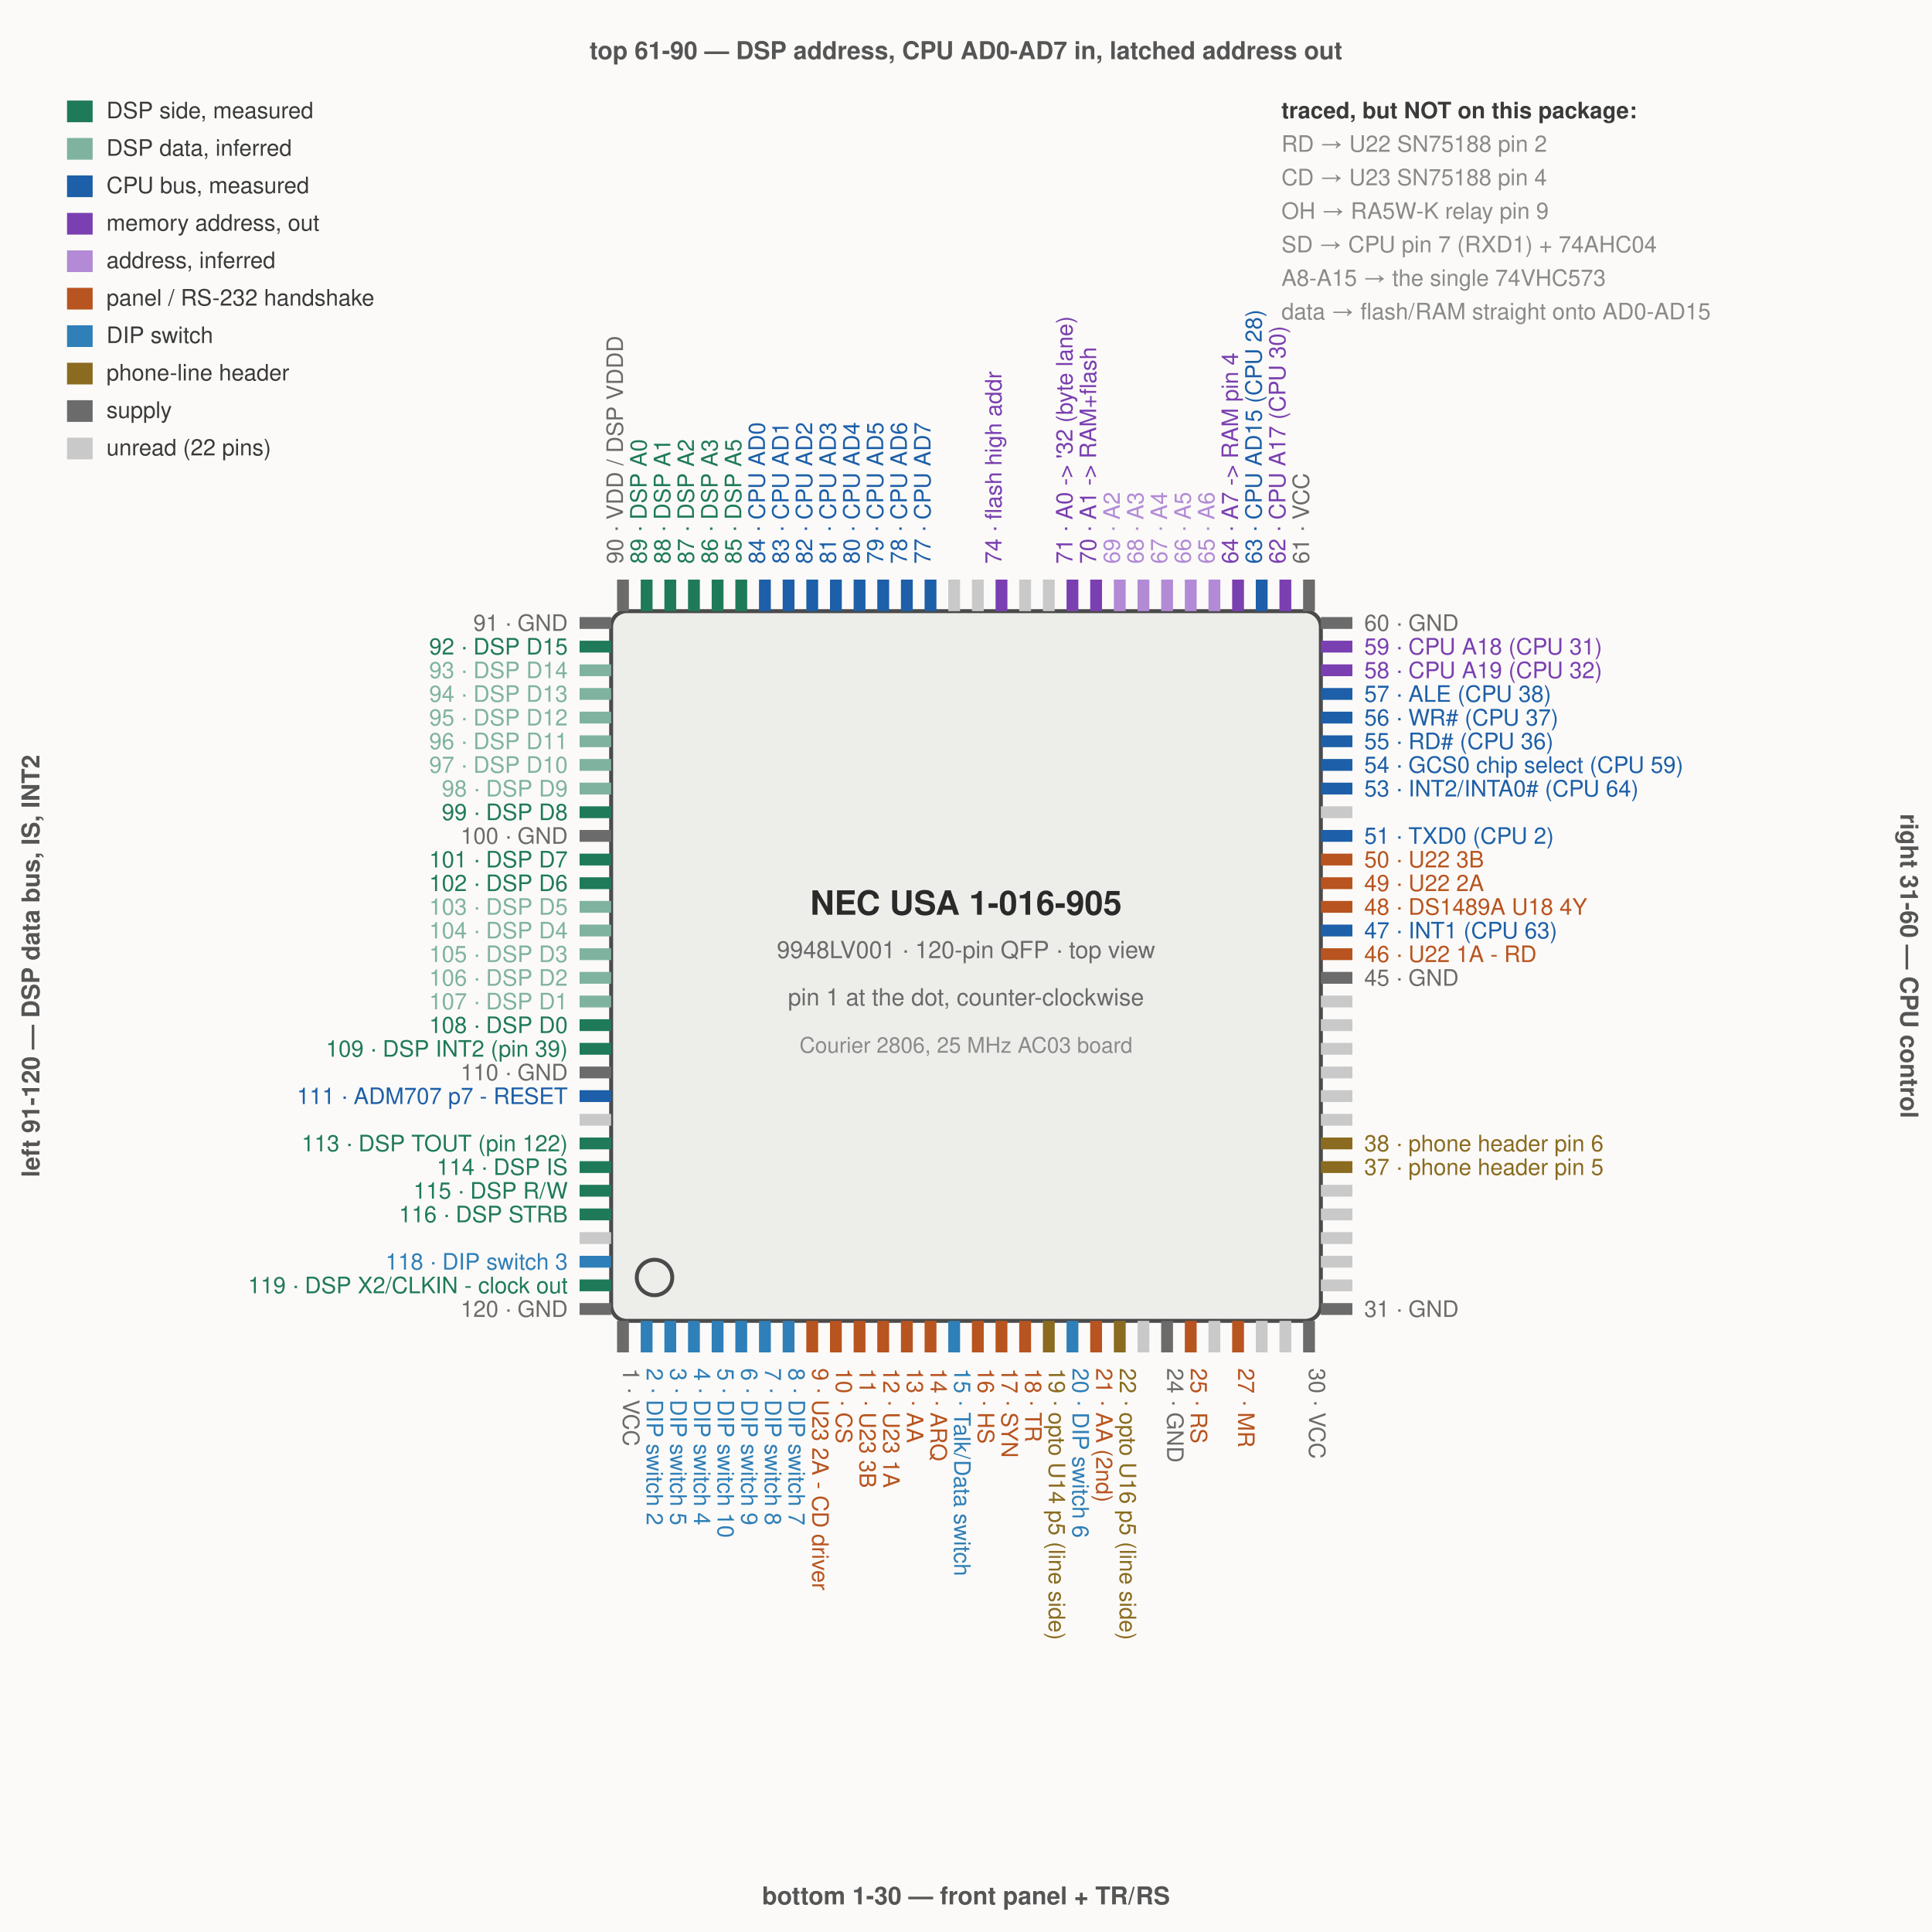
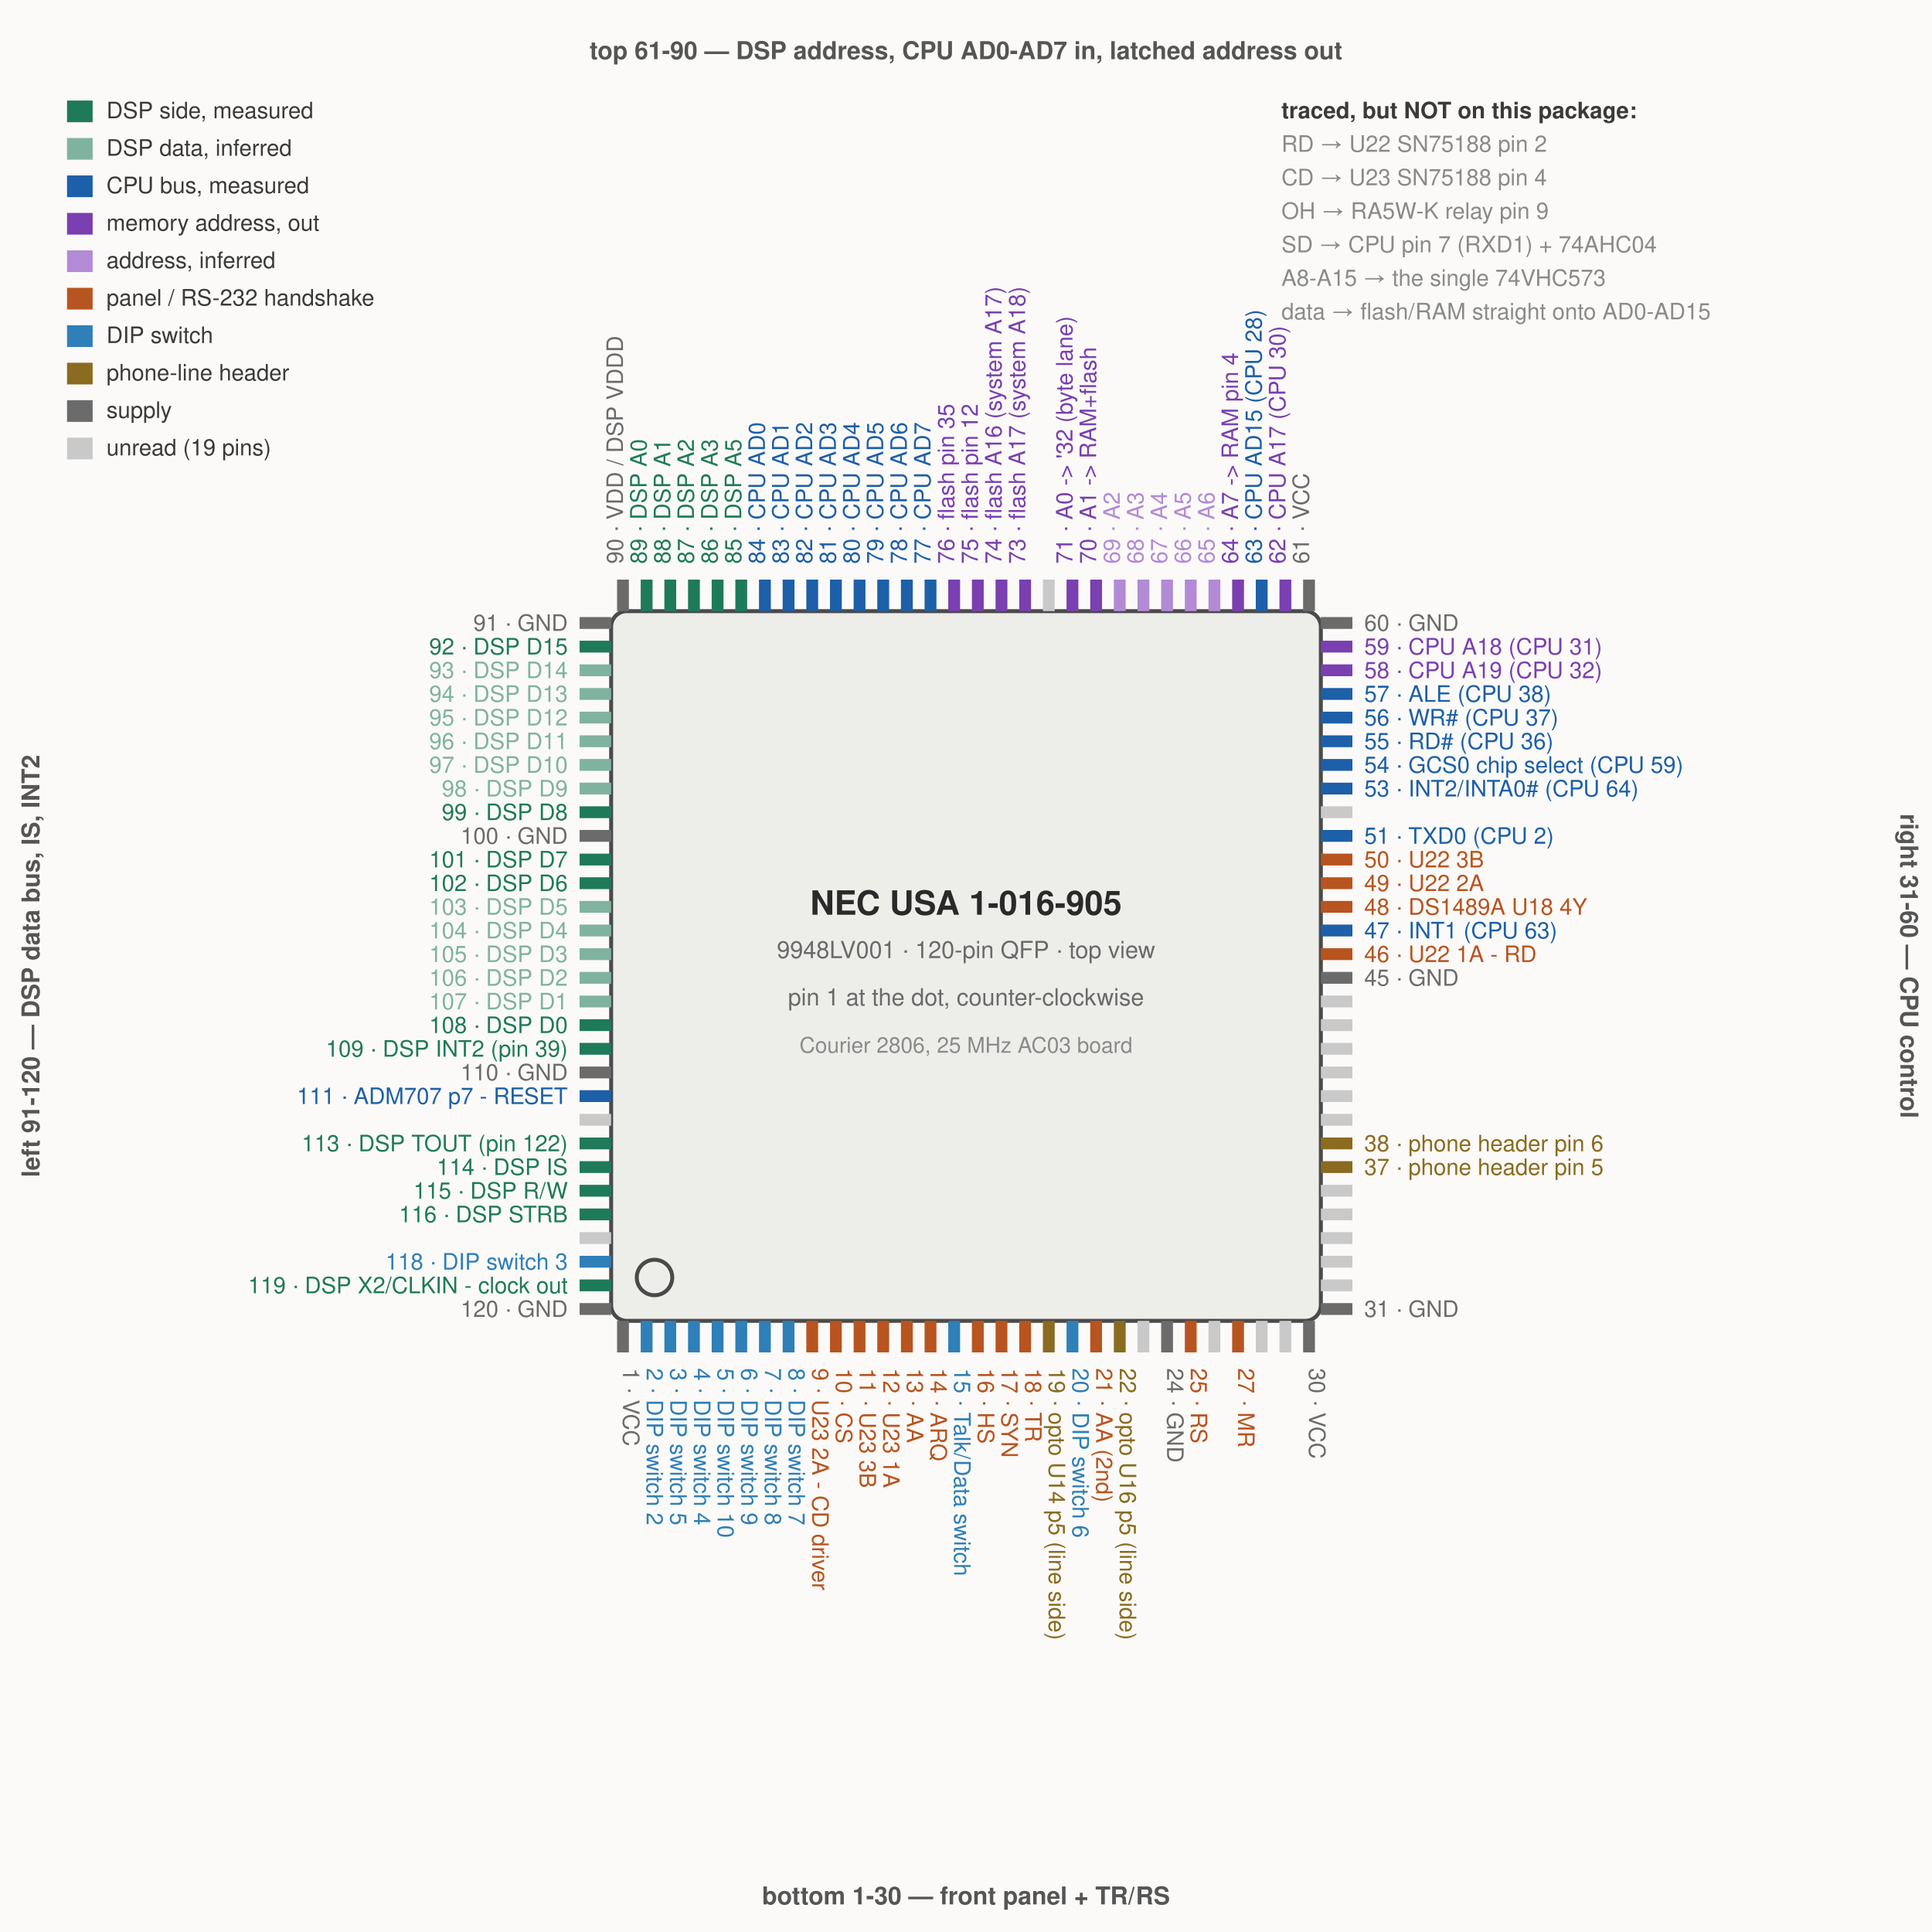
<svg xmlns="http://www.w3.org/2000/svg" viewBox="0 0 980 980" width="980" height="980" font-family="ui-sans-serif,Helvetica,Arial,sans-serif">
  <rect width="980" height="980" fill="#fbfaf8" />
  <rect x="310.0" y="310.0" width="360.0" height="360.0" rx="8" fill="#ededea" stroke="#4a4a4a" stroke-width="2" />
  <circle cx="332.0" cy="648.0" r="9" fill="none" stroke="#4a4a4a" stroke-width="2" />
  <text x="490.0" y="464.0" text-anchor="middle" font-size="17" font-weight="600" fill="#2a2a2a">NEC USA 1-016-905</text>
  <text x="490.0" y="486.0" text-anchor="middle" font-size="12" fill="#6a6a6a">9948LV001 · 120-pin QFP · top view</text>
  <text x="490.0" y="510.0" text-anchor="middle" font-size="12" fill="#6a6a6a">pin 1 at the dot, counter-clockwise</text>
  <text x="490.0" y="534.0" text-anchor="middle" font-size="11" fill="#8a8a8a">Courier 2806, 25 MHz AC03 board</text>
  <rect x="313.0" y="670.0" width="6.0" height="16.0" fill="#6b6b6b" />
  <text transform="translate(316.0,694.0) rotate(90)" font-size="11.5" fill="#6b6b6b">1 · VCC</text>
  <rect x="325.0" y="670.0" width="6.0" height="16.0" fill="#2f7fb8" />
  <text transform="translate(328.0,694.0) rotate(90)" font-size="11.5" fill="#2f7fb8">2 · DIP switch 2</text>
  <rect x="337.0" y="670.0" width="6.0" height="16.0" fill="#2f7fb8" />
  <text transform="translate(340.0,694.0) rotate(90)" font-size="11.5" fill="#2f7fb8">3 · DIP switch 5</text>
  <rect x="349.0" y="670.0" width="6.0" height="16.0" fill="#2f7fb8" />
  <text transform="translate(352.0,694.0) rotate(90)" font-size="11.5" fill="#2f7fb8">4 · DIP switch 4</text>
  <rect x="361.0" y="670.0" width="6.0" height="16.0" fill="#2f7fb8" />
  <text transform="translate(364.0,694.0) rotate(90)" font-size="11.5" fill="#2f7fb8">5 · DIP switch 10</text>
  <rect x="373.0" y="670.0" width="6.0" height="16.0" fill="#2f7fb8" />
  <text transform="translate(376.0,694.0) rotate(90)" font-size="11.5" fill="#2f7fb8">6 · DIP switch 9</text>
  <rect x="385.0" y="670.0" width="6.0" height="16.0" fill="#2f7fb8" />
  <text transform="translate(388.0,694.0) rotate(90)" font-size="11.5" fill="#2f7fb8">7 · DIP switch 8</text>
  <rect x="397.0" y="670.0" width="6.0" height="16.0" fill="#2f7fb8" />
  <text transform="translate(400.0,694.0) rotate(90)" font-size="11.5" fill="#2f7fb8">8 · DIP switch 7</text>
  <rect x="409.0" y="670.0" width="6.0" height="16.0" fill="#b8541f" />
  <text transform="translate(412.0,694.0) rotate(90)" font-size="11.5" fill="#b8541f">9 · U23 2A - CD driver</text>
  <rect x="421.0" y="670.0" width="6.0" height="16.0" fill="#b8541f" />
  <text transform="translate(424.0,694.0) rotate(90)" font-size="11.5" fill="#b8541f">10 · CS</text>
  <rect x="433.0" y="670.0" width="6.0" height="16.0" fill="#b8541f" />
  <text transform="translate(436.0,694.0) rotate(90)" font-size="11.5" fill="#b8541f">11 · U23 3B</text>
  <rect x="445.0" y="670.0" width="6.0" height="16.0" fill="#b8541f" />
  <text transform="translate(448.0,694.0) rotate(90)" font-size="11.5" fill="#b8541f">12 · U23 1A</text>
  <rect x="457.0" y="670.0" width="6.0" height="16.0" fill="#b8541f" />
  <text transform="translate(460.0,694.0) rotate(90)" font-size="11.5" fill="#b8541f">13 · AA</text>
  <rect x="469.0" y="670.0" width="6.0" height="16.0" fill="#b8541f" />
  <text transform="translate(472.0,694.0) rotate(90)" font-size="11.5" fill="#b8541f">14 · ARQ</text>
  <rect x="481.0" y="670.0" width="6.0" height="16.0" fill="#2f7fb8" />
  <text transform="translate(484.0,694.0) rotate(90)" font-size="11.5" fill="#2f7fb8">15 · Talk/Data switch</text>
  <rect x="493.0" y="670.0" width="6.0" height="16.0" fill="#b8541f" />
  <text transform="translate(496.0,694.0) rotate(90)" font-size="11.5" fill="#b8541f">16 · HS</text>
  <rect x="505.0" y="670.0" width="6.0" height="16.0" fill="#b8541f" />
  <text transform="translate(508.0,694.0) rotate(90)" font-size="11.5" fill="#b8541f">17 · SYN</text>
  <rect x="517.0" y="670.0" width="6.0" height="16.0" fill="#b8541f" />
  <text transform="translate(520.0,694.0) rotate(90)" font-size="11.5" fill="#b8541f">18 · TR</text>
  <rect x="529.0" y="670.0" width="6.0" height="16.0" fill="#8a6b1f" />
  <text transform="translate(532.0,694.0) rotate(90)" font-size="11.5" fill="#8a6b1f">19 · opto U14 p5 (line side)</text>
  <rect x="541.0" y="670.0" width="6.0" height="16.0" fill="#2f7fb8" />
  <text transform="translate(544.0,694.0) rotate(90)" font-size="11.5" fill="#2f7fb8">20 · DIP switch 6</text>
  <rect x="553.0" y="670.0" width="6.0" height="16.0" fill="#b8541f" />
  <text transform="translate(556.0,694.0) rotate(90)" font-size="11.5" fill="#b8541f">21 · AA (2nd)</text>
  <rect x="565.0" y="670.0" width="6.0" height="16.0" fill="#8a6b1f" />
  <text transform="translate(568.0,694.0) rotate(90)" font-size="11.5" fill="#8a6b1f">22 · opto U16 p5 (line side)</text>
  <rect x="577.0" y="670.0" width="6.0" height="16.0" fill="#c9c9c9" />
  <rect x="589.0" y="670.0" width="6.0" height="16.0" fill="#6b6b6b" />
  <text transform="translate(592.0,694.0) rotate(90)" font-size="11.5" fill="#6b6b6b">24 · GND</text>
  <rect x="601.0" y="670.0" width="6.0" height="16.0" fill="#b8541f" />
  <text transform="translate(604.0,694.0) rotate(90)" font-size="11.5" fill="#b8541f">25 · RS</text>
  <rect x="613.0" y="670.0" width="6.0" height="16.0" fill="#c9c9c9" />
  <rect x="625.0" y="670.0" width="6.0" height="16.0" fill="#b8541f" />
  <text transform="translate(628.0,694.0) rotate(90)" font-size="11.5" fill="#b8541f">27 · MR</text>
  <rect x="637.0" y="670.0" width="6.0" height="16.0" fill="#c9c9c9" />
  <rect x="649.0" y="670.0" width="6.0" height="16.0" fill="#c9c9c9" />
  <rect x="661.0" y="670.0" width="6.0" height="16.0" fill="#6b6b6b" />
  <text transform="translate(664.0,694.0) rotate(90)" font-size="11.5" fill="#6b6b6b">30 · VCC</text>
  <rect x="670.0" y="661.0" width="16.0" height="6.0" fill="#6b6b6b" />
  <text x="692.0" y="668.0" font-size="11.5" fill="#6b6b6b">31 · GND</text>
  <rect x="670.0" y="649.0" width="16.0" height="6.0" fill="#c9c9c9" />
  <rect x="670.0" y="637.0" width="16.0" height="6.0" fill="#c9c9c9" />
  <rect x="670.0" y="625.0" width="16.0" height="6.0" fill="#c9c9c9" />
  <rect x="670.0" y="613.0" width="16.0" height="6.0" fill="#c9c9c9" />
  <rect x="670.0" y="601.0" width="16.0" height="6.0" fill="#c9c9c9" />
  <rect x="670.0" y="589.0" width="16.0" height="6.0" fill="#8a6b1f" />
  <text x="692.0" y="596.0" font-size="11.5" fill="#8a6b1f">37 · phone header pin 5</text>
  <rect x="670.0" y="577.0" width="16.0" height="6.0" fill="#8a6b1f" />
  <text x="692.0" y="584.0" font-size="11.5" fill="#8a6b1f">38 · phone header pin 6</text>
  <rect x="670.0" y="565.0" width="16.0" height="6.0" fill="#c9c9c9" />
  <rect x="670.0" y="553.0" width="16.0" height="6.0" fill="#c9c9c9" />
  <rect x="670.0" y="541.0" width="16.0" height="6.0" fill="#c9c9c9" />
  <rect x="670.0" y="529.0" width="16.0" height="6.0" fill="#c9c9c9" />
  <rect x="670.0" y="517.0" width="16.0" height="6.0" fill="#c9c9c9" />
  <rect x="670.0" y="505.0" width="16.0" height="6.0" fill="#c9c9c9" />
  <rect x="670.0" y="493.0" width="16.0" height="6.0" fill="#6b6b6b" />
  <text x="692.0" y="500.0" font-size="11.5" fill="#6b6b6b">45 · GND</text>
  <rect x="670.0" y="481.0" width="16.0" height="6.0" fill="#b8541f" />
  <text x="692.0" y="488.0" font-size="11.5" fill="#b8541f">46 · U22 1A - RD</text>
  <rect x="670.0" y="469.0" width="16.0" height="6.0" fill="#1d5fa8" />
  <text x="692.0" y="476.0" font-size="11.5" fill="#1d5fa8">47 · INT1 (CPU 63)</text>
  <rect x="670.0" y="457.0" width="16.0" height="6.0" fill="#b8541f" />
  <text x="692.0" y="464.0" font-size="11.5" fill="#b8541f">48 · DS1489A U18 4Y</text>
  <rect x="670.0" y="445.0" width="16.0" height="6.0" fill="#b8541f" />
  <text x="692.0" y="452.0" font-size="11.5" fill="#b8541f">49 · U22 2A</text>
  <rect x="670.0" y="433.0" width="16.0" height="6.0" fill="#b8541f" />
  <text x="692.0" y="440.0" font-size="11.5" fill="#b8541f">50 · U22 3B</text>
  <rect x="670.0" y="421.0" width="16.0" height="6.0" fill="#1d5fa8" />
  <text x="692.0" y="428.0" font-size="11.5" fill="#1d5fa8">51 · TXD0 (CPU 2)</text>
  <rect x="670.0" y="409.0" width="16.0" height="6.0" fill="#c9c9c9" />
  <rect x="670.0" y="397.0" width="16.0" height="6.0" fill="#1d5fa8" />
  <text x="692.0" y="404.0" font-size="11.5" fill="#1d5fa8">53 · INT2/INTA0# (CPU 64)</text>
  <rect x="670.0" y="385.0" width="16.0" height="6.0" fill="#1d5fa8" />
  <text x="692.0" y="392.0" font-size="11.5" fill="#1d5fa8">54 · GCS0 chip select (CPU 59)</text>
  <rect x="670.0" y="373.0" width="16.0" height="6.0" fill="#1d5fa8" />
  <text x="692.0" y="380.0" font-size="11.5" fill="#1d5fa8">55 · RD#  (CPU 36)</text>
  <rect x="670.0" y="361.0" width="16.0" height="6.0" fill="#1d5fa8" />
  <text x="692.0" y="368.0" font-size="11.5" fill="#1d5fa8">56 · WR#  (CPU 37)</text>
  <rect x="670.0" y="349.0" width="16.0" height="6.0" fill="#1d5fa8" />
  <text x="692.0" y="356.0" font-size="11.5" fill="#1d5fa8">57 · ALE  (CPU 38)</text>
  <rect x="670.0" y="337.0" width="16.0" height="6.0" fill="#7a3fb0" />
  <text x="692.0" y="344.0" font-size="11.5" fill="#7a3fb0">58 · CPU A19 (CPU 32)</text>
  <rect x="670.0" y="325.0" width="16.0" height="6.0" fill="#7a3fb0" />
  <text x="692.0" y="332.0" font-size="11.5" fill="#7a3fb0">59 · CPU A18 (CPU 31)</text>
  <rect x="670.0" y="313.0" width="16.0" height="6.0" fill="#6b6b6b" />
  <text x="692.0" y="320.0" font-size="11.5" fill="#6b6b6b">60 · GND</text>
  <rect x="661.0" y="294.0" width="6.0" height="16.0" fill="#6b6b6b" />
  <text transform="translate(664.0,286.0) rotate(-90)" font-size="11.5" fill="#6b6b6b">61 · VCC</text>
  <rect x="649.0" y="294.0" width="6.0" height="16.0" fill="#7a3fb0" />
  <text transform="translate(652.0,286.0) rotate(-90)" font-size="11.5" fill="#7a3fb0">62 · CPU A17 (CPU 30)</text>
  <rect x="637.0" y="294.0" width="6.0" height="16.0" fill="#1d5fa8" />
  <text transform="translate(640.0,286.0) rotate(-90)" font-size="11.5" fill="#1d5fa8">63 · CPU AD15 (CPU 28)</text>
  <rect x="625.0" y="294.0" width="6.0" height="16.0" fill="#7a3fb0" />
  <text transform="translate(628.0,286.0) rotate(-90)" font-size="11.5" fill="#7a3fb0">64 · A7 -&gt; RAM pin 4</text>
  <rect x="613.0" y="294.0" width="6.0" height="16.0" fill="#b28ad6" />
  <text transform="translate(616.0,286.0) rotate(-90)" font-size="11.5" fill="#b28ad6">65 · A6</text>
  <rect x="601.0" y="294.0" width="6.0" height="16.0" fill="#b28ad6" />
  <text transform="translate(604.0,286.0) rotate(-90)" font-size="11.5" fill="#b28ad6">66 · A5</text>
  <rect x="589.0" y="294.0" width="6.0" height="16.0" fill="#b28ad6" />
  <text transform="translate(592.0,286.0) rotate(-90)" font-size="11.5" fill="#b28ad6">67 · A4</text>
  <rect x="577.0" y="294.0" width="6.0" height="16.0" fill="#b28ad6" />
  <text transform="translate(580.0,286.0) rotate(-90)" font-size="11.5" fill="#b28ad6">68 · A3</text>
  <rect x="565.0" y="294.0" width="6.0" height="16.0" fill="#b28ad6" />
  <text transform="translate(568.0,286.0) rotate(-90)" font-size="11.5" fill="#b28ad6">69 · A2</text>
  <rect x="553.0" y="294.0" width="6.0" height="16.0" fill="#7a3fb0" />
  <text transform="translate(556.0,286.0) rotate(-90)" font-size="11.5" fill="#7a3fb0">70 · A1 -&gt; RAM+flash</text>
  <rect x="541.0" y="294.0" width="6.0" height="16.0" fill="#7a3fb0" />
  <text transform="translate(544.0,286.0) rotate(-90)" font-size="11.5" fill="#7a3fb0">71 · A0 -&gt; '32 (byte lane)</text>
  <rect x="529.0" y="294.0" width="6.0" height="16.0" fill="#c9c9c9" />
-   <rect x="517.0" y="294.0" width="6.0" height="16.0" fill="#c9c9c9" />
+   <rect x="517.0" y="294.0" width="6.0" height="16.0" fill="#7a3fb0" />
+   <text transform="translate(520.0,286.0) rotate(-90)" font-size="11.5" fill="#7a3fb0">73 · flash A17 (system A18)</text>
  <rect x="505.0" y="294.0" width="6.0" height="16.0" fill="#7a3fb0" />
-   <text transform="translate(508.0,286.0) rotate(-90)" font-size="11.5" fill="#7a3fb0">74 · flash high addr</text>
-   <rect x="493.0" y="294.0" width="6.0" height="16.0" fill="#c9c9c9" />
-   <rect x="481.0" y="294.0" width="6.0" height="16.0" fill="#c9c9c9" />
+   <text transform="translate(508.0,286.0) rotate(-90)" font-size="11.5" fill="#7a3fb0">74 · flash A16 (system A17)</text>
+   <rect x="493.0" y="294.0" width="6.0" height="16.0" fill="#7a3fb0" />
+   <text transform="translate(496.0,286.0) rotate(-90)" font-size="11.5" fill="#7a3fb0">75 · flash pin 12</text>
+   <rect x="481.0" y="294.0" width="6.0" height="16.0" fill="#7a3fb0" />
+   <text transform="translate(484.0,286.0) rotate(-90)" font-size="11.5" fill="#7a3fb0">76 · flash pin 35</text>
  <rect x="469.0" y="294.0" width="6.0" height="16.0" fill="#1d5fa8" />
  <text transform="translate(472.0,286.0) rotate(-90)" font-size="11.5" fill="#1d5fa8">77 · CPU AD7</text>
  <rect x="457.0" y="294.0" width="6.0" height="16.0" fill="#1d5fa8" />
  <text transform="translate(460.0,286.0) rotate(-90)" font-size="11.5" fill="#1d5fa8">78 · CPU AD6</text>
  <rect x="445.0" y="294.0" width="6.0" height="16.0" fill="#1d5fa8" />
  <text transform="translate(448.0,286.0) rotate(-90)" font-size="11.5" fill="#1d5fa8">79 · CPU AD5</text>
  <rect x="433.0" y="294.0" width="6.0" height="16.0" fill="#1d5fa8" />
  <text transform="translate(436.0,286.0) rotate(-90)" font-size="11.5" fill="#1d5fa8">80 · CPU AD4</text>
  <rect x="421.0" y="294.0" width="6.0" height="16.0" fill="#1d5fa8" />
  <text transform="translate(424.0,286.0) rotate(-90)" font-size="11.5" fill="#1d5fa8">81 · CPU AD3</text>
  <rect x="409.0" y="294.0" width="6.0" height="16.0" fill="#1d5fa8" />
  <text transform="translate(412.0,286.0) rotate(-90)" font-size="11.5" fill="#1d5fa8">82 · CPU AD2</text>
  <rect x="397.0" y="294.0" width="6.0" height="16.0" fill="#1d5fa8" />
  <text transform="translate(400.0,286.0) rotate(-90)" font-size="11.5" fill="#1d5fa8">83 · CPU AD1</text>
  <rect x="385.0" y="294.0" width="6.0" height="16.0" fill="#1d5fa8" />
  <text transform="translate(388.0,286.0) rotate(-90)" font-size="11.5" fill="#1d5fa8">84 · CPU AD0</text>
  <rect x="373.0" y="294.0" width="6.0" height="16.0" fill="#1f7a5a" />
  <text transform="translate(376.0,286.0) rotate(-90)" font-size="11.5" fill="#1f7a5a">85 · DSP A5</text>
  <rect x="361.0" y="294.0" width="6.0" height="16.0" fill="#1f7a5a" />
  <text transform="translate(364.0,286.0) rotate(-90)" font-size="11.5" fill="#1f7a5a">86 · DSP A3</text>
  <rect x="349.0" y="294.0" width="6.0" height="16.0" fill="#1f7a5a" />
  <text transform="translate(352.0,286.0) rotate(-90)" font-size="11.5" fill="#1f7a5a">87 · DSP A2</text>
  <rect x="337.0" y="294.0" width="6.0" height="16.0" fill="#1f7a5a" />
  <text transform="translate(340.0,286.0) rotate(-90)" font-size="11.5" fill="#1f7a5a">88 · DSP A1</text>
  <rect x="325.0" y="294.0" width="6.0" height="16.0" fill="#1f7a5a" />
  <text transform="translate(328.0,286.0) rotate(-90)" font-size="11.5" fill="#1f7a5a">89 · DSP A0</text>
  <rect x="313.0" y="294.0" width="6.0" height="16.0" fill="#6b6b6b" />
  <text transform="translate(316.0,286.0) rotate(-90)" font-size="11.5" fill="#6b6b6b">90 · VDD / DSP VDDD</text>
  <rect x="294.0" y="313.0" width="16.0" height="6.0" fill="#6b6b6b" />
  <text x="288.0" y="320.0" text-anchor="end" font-size="11.5" fill="#6b6b6b">91 · GND</text>
  <rect x="294.0" y="325.0" width="16.0" height="6.0" fill="#1f7a5a" />
  <text x="288.0" y="332.0" text-anchor="end" font-size="11.5" fill="#1f7a5a">92 · DSP D15</text>
  <rect x="294.0" y="337.0" width="16.0" height="6.0" fill="#7fb3a0" />
  <text x="288.0" y="344.0" text-anchor="end" font-size="11.5" fill="#7fb3a0">93 · DSP D14</text>
  <rect x="294.0" y="349.0" width="16.0" height="6.0" fill="#7fb3a0" />
  <text x="288.0" y="356.0" text-anchor="end" font-size="11.5" fill="#7fb3a0">94 · DSP D13</text>
  <rect x="294.0" y="361.0" width="16.0" height="6.0" fill="#7fb3a0" />
  <text x="288.0" y="368.0" text-anchor="end" font-size="11.5" fill="#7fb3a0">95 · DSP D12</text>
  <rect x="294.0" y="373.0" width="16.0" height="6.0" fill="#7fb3a0" />
  <text x="288.0" y="380.0" text-anchor="end" font-size="11.5" fill="#7fb3a0">96 · DSP D11</text>
  <rect x="294.0" y="385.0" width="16.0" height="6.0" fill="#7fb3a0" />
  <text x="288.0" y="392.0" text-anchor="end" font-size="11.5" fill="#7fb3a0">97 · DSP D10</text>
  <rect x="294.0" y="397.0" width="16.0" height="6.0" fill="#7fb3a0" />
  <text x="288.0" y="404.0" text-anchor="end" font-size="11.5" fill="#7fb3a0">98 · DSP D9</text>
  <rect x="294.0" y="409.0" width="16.0" height="6.0" fill="#1f7a5a" />
  <text x="288.0" y="416.0" text-anchor="end" font-size="11.5" fill="#1f7a5a">99 · DSP D8</text>
  <rect x="294.0" y="421.0" width="16.0" height="6.0" fill="#6b6b6b" />
  <text x="288.0" y="428.0" text-anchor="end" font-size="11.5" fill="#6b6b6b">100 · GND</text>
  <rect x="294.0" y="433.0" width="16.0" height="6.0" fill="#1f7a5a" />
  <text x="288.0" y="440.0" text-anchor="end" font-size="11.5" fill="#1f7a5a">101 · DSP D7</text>
  <rect x="294.0" y="445.0" width="16.0" height="6.0" fill="#1f7a5a" />
  <text x="288.0" y="452.0" text-anchor="end" font-size="11.5" fill="#1f7a5a">102 · DSP D6</text>
  <rect x="294.0" y="457.0" width="16.0" height="6.0" fill="#7fb3a0" />
  <text x="288.0" y="464.0" text-anchor="end" font-size="11.5" fill="#7fb3a0">103 · DSP D5</text>
  <rect x="294.0" y="469.0" width="16.0" height="6.0" fill="#7fb3a0" />
  <text x="288.0" y="476.0" text-anchor="end" font-size="11.5" fill="#7fb3a0">104 · DSP D4</text>
  <rect x="294.0" y="481.0" width="16.0" height="6.0" fill="#7fb3a0" />
  <text x="288.0" y="488.0" text-anchor="end" font-size="11.5" fill="#7fb3a0">105 · DSP D3</text>
  <rect x="294.0" y="493.0" width="16.0" height="6.0" fill="#7fb3a0" />
  <text x="288.0" y="500.0" text-anchor="end" font-size="11.5" fill="#7fb3a0">106 · DSP D2</text>
  <rect x="294.0" y="505.0" width="16.0" height="6.0" fill="#7fb3a0" />
  <text x="288.0" y="512.0" text-anchor="end" font-size="11.5" fill="#7fb3a0">107 · DSP D1</text>
  <rect x="294.0" y="517.0" width="16.0" height="6.0" fill="#1f7a5a" />
  <text x="288.0" y="524.0" text-anchor="end" font-size="11.5" fill="#1f7a5a">108 · DSP D0</text>
  <rect x="294.0" y="529.0" width="16.0" height="6.0" fill="#1f7a5a" />
  <text x="288.0" y="536.0" text-anchor="end" font-size="11.5" fill="#1f7a5a">109 · DSP INT2 (pin 39)</text>
  <rect x="294.0" y="541.0" width="16.0" height="6.0" fill="#6b6b6b" />
  <text x="288.0" y="548.0" text-anchor="end" font-size="11.5" fill="#6b6b6b">110 · GND</text>
  <rect x="294.0" y="553.0" width="16.0" height="6.0" fill="#1d5fa8" />
  <text x="288.0" y="560.0" text-anchor="end" font-size="11.5" fill="#1d5fa8">111 · ADM707 p7 - RESET</text>
  <rect x="294.0" y="565.0" width="16.0" height="6.0" fill="#c9c9c9" />
  <rect x="294.0" y="577.0" width="16.0" height="6.0" fill="#1f7a5a" />
  <text x="288.0" y="584.0" text-anchor="end" font-size="11.5" fill="#1f7a5a">113 · DSP TOUT (pin 122)</text>
  <rect x="294.0" y="589.0" width="16.0" height="6.0" fill="#1f7a5a" />
  <text x="288.0" y="596.0" text-anchor="end" font-size="11.5" fill="#1f7a5a">114 · DSP IS</text>
  <rect x="294.0" y="601.0" width="16.0" height="6.0" fill="#1f7a5a" />
  <text x="288.0" y="608.0" text-anchor="end" font-size="11.5" fill="#1f7a5a">115 · DSP R/W</text>
  <rect x="294.0" y="613.0" width="16.0" height="6.0" fill="#1f7a5a" />
  <text x="288.0" y="620.0" text-anchor="end" font-size="11.5" fill="#1f7a5a">116 · DSP STRB</text>
  <rect x="294.0" y="625.0" width="16.0" height="6.0" fill="#c9c9c9" />
  <rect x="294.0" y="637.0" width="16.0" height="6.0" fill="#2f7fb8" />
  <text x="288.0" y="644.0" text-anchor="end" font-size="11.5" fill="#2f7fb8">118 · DIP switch 3</text>
  <rect x="294.0" y="649.0" width="16.0" height="6.0" fill="#1f7a5a" />
  <text x="288.0" y="656.0" text-anchor="end" font-size="11.5" fill="#1f7a5a">119 · DSP X2/CLKIN - clock out</text>
  <rect x="294.0" y="661.0" width="16.0" height="6.0" fill="#6b6b6b" />
  <text x="288.0" y="668.0" text-anchor="end" font-size="11.5" fill="#6b6b6b">120 · GND</text>
  <text x="490.0" y="30" text-anchor="middle" font-size="12.5" font-weight="600" fill="#555">top 61-90 — DSP address, CPU AD0-AD7 in, latched address out</text>
  <text x="490.0" y="966" text-anchor="middle" font-size="12.5" font-weight="600" fill="#555">bottom 1-30 — front panel + TR/RS</text>
  <text transform="translate(20,490.0) rotate(-90)" text-anchor="middle" font-size="12.5" font-weight="600" fill="#555">left 91-120 — DSP data bus, IS, INT2</text>
  <text transform="translate(964,490.0) rotate(90)" text-anchor="middle" font-size="12.5" font-weight="600" fill="#555">right 31-60 — CPU control</text>
  <rect x="34" y="51" width="13" height="11" fill="#1f7a5a" />
  <text x="54" y="60" font-size="11.5" fill="#3a3a3a">DSP side, measured</text>
  <rect x="34" y="70" width="13" height="11" fill="#7fb3a0" />
  <text x="54" y="79" font-size="11.5" fill="#3a3a3a">DSP data, inferred</text>
  <rect x="34" y="89" width="13" height="11" fill="#1d5fa8" />
  <text x="54" y="98" font-size="11.5" fill="#3a3a3a">CPU bus, measured</text>
  <rect x="34" y="108" width="13" height="11" fill="#7a3fb0" />
  <text x="54" y="117" font-size="11.5" fill="#3a3a3a">memory address, out</text>
  <rect x="34" y="127" width="13" height="11" fill="#b28ad6" />
  <text x="54" y="136" font-size="11.5" fill="#3a3a3a">address, inferred</text>
  <rect x="34" y="146" width="13" height="11" fill="#b8541f" />
  <text x="54" y="155" font-size="11.5" fill="#3a3a3a">panel / RS-232 handshake</text>
  <rect x="34" y="165" width="13" height="11" fill="#2f7fb8" />
  <text x="54" y="174" font-size="11.5" fill="#3a3a3a">DIP switch</text>
  <rect x="34" y="184" width="13" height="11" fill="#8a6b1f" />
  <text x="54" y="193" font-size="11.5" fill="#3a3a3a">phone-line header</text>
  <rect x="34" y="203" width="13" height="11" fill="#6b6b6b" />
  <text x="54" y="212" font-size="11.5" fill="#3a3a3a">supply</text>
  <rect x="34" y="222" width="13" height="11" fill="#c9c9c9" />
-   <text x="54" y="231" font-size="11.5" fill="#3a3a3a">unread (22 pins)</text>
+   <text x="54" y="231" font-size="11.5" fill="#3a3a3a">unread (19 pins)</text>
  <text x="650" y="60" font-size="11.5" font-weight="600" fill="#3a3a3a">traced, but NOT on this package:</text>
  <text x="650" y="77" font-size="11.5" fill="#8a8a8a">RD → U22 SN75188 pin 2</text>
  <text x="650" y="94" font-size="11.5" fill="#8a8a8a">CD → U23 SN75188 pin 4</text>
  <text x="650" y="111" font-size="11.5" fill="#8a8a8a">OH → RA5W-K relay pin 9</text>
  <text x="650" y="128" font-size="11.5" fill="#8a8a8a">SD → CPU pin 7 (RXD1) + 74AHC04</text>
  <text x="650" y="145" font-size="11.5" fill="#8a8a8a">A8-A15 → the single 74VHC573</text>
  <text x="650" y="162" font-size="11.5" fill="#8a8a8a">data → flash/RAM straight onto AD0-AD15</text>
</svg>
